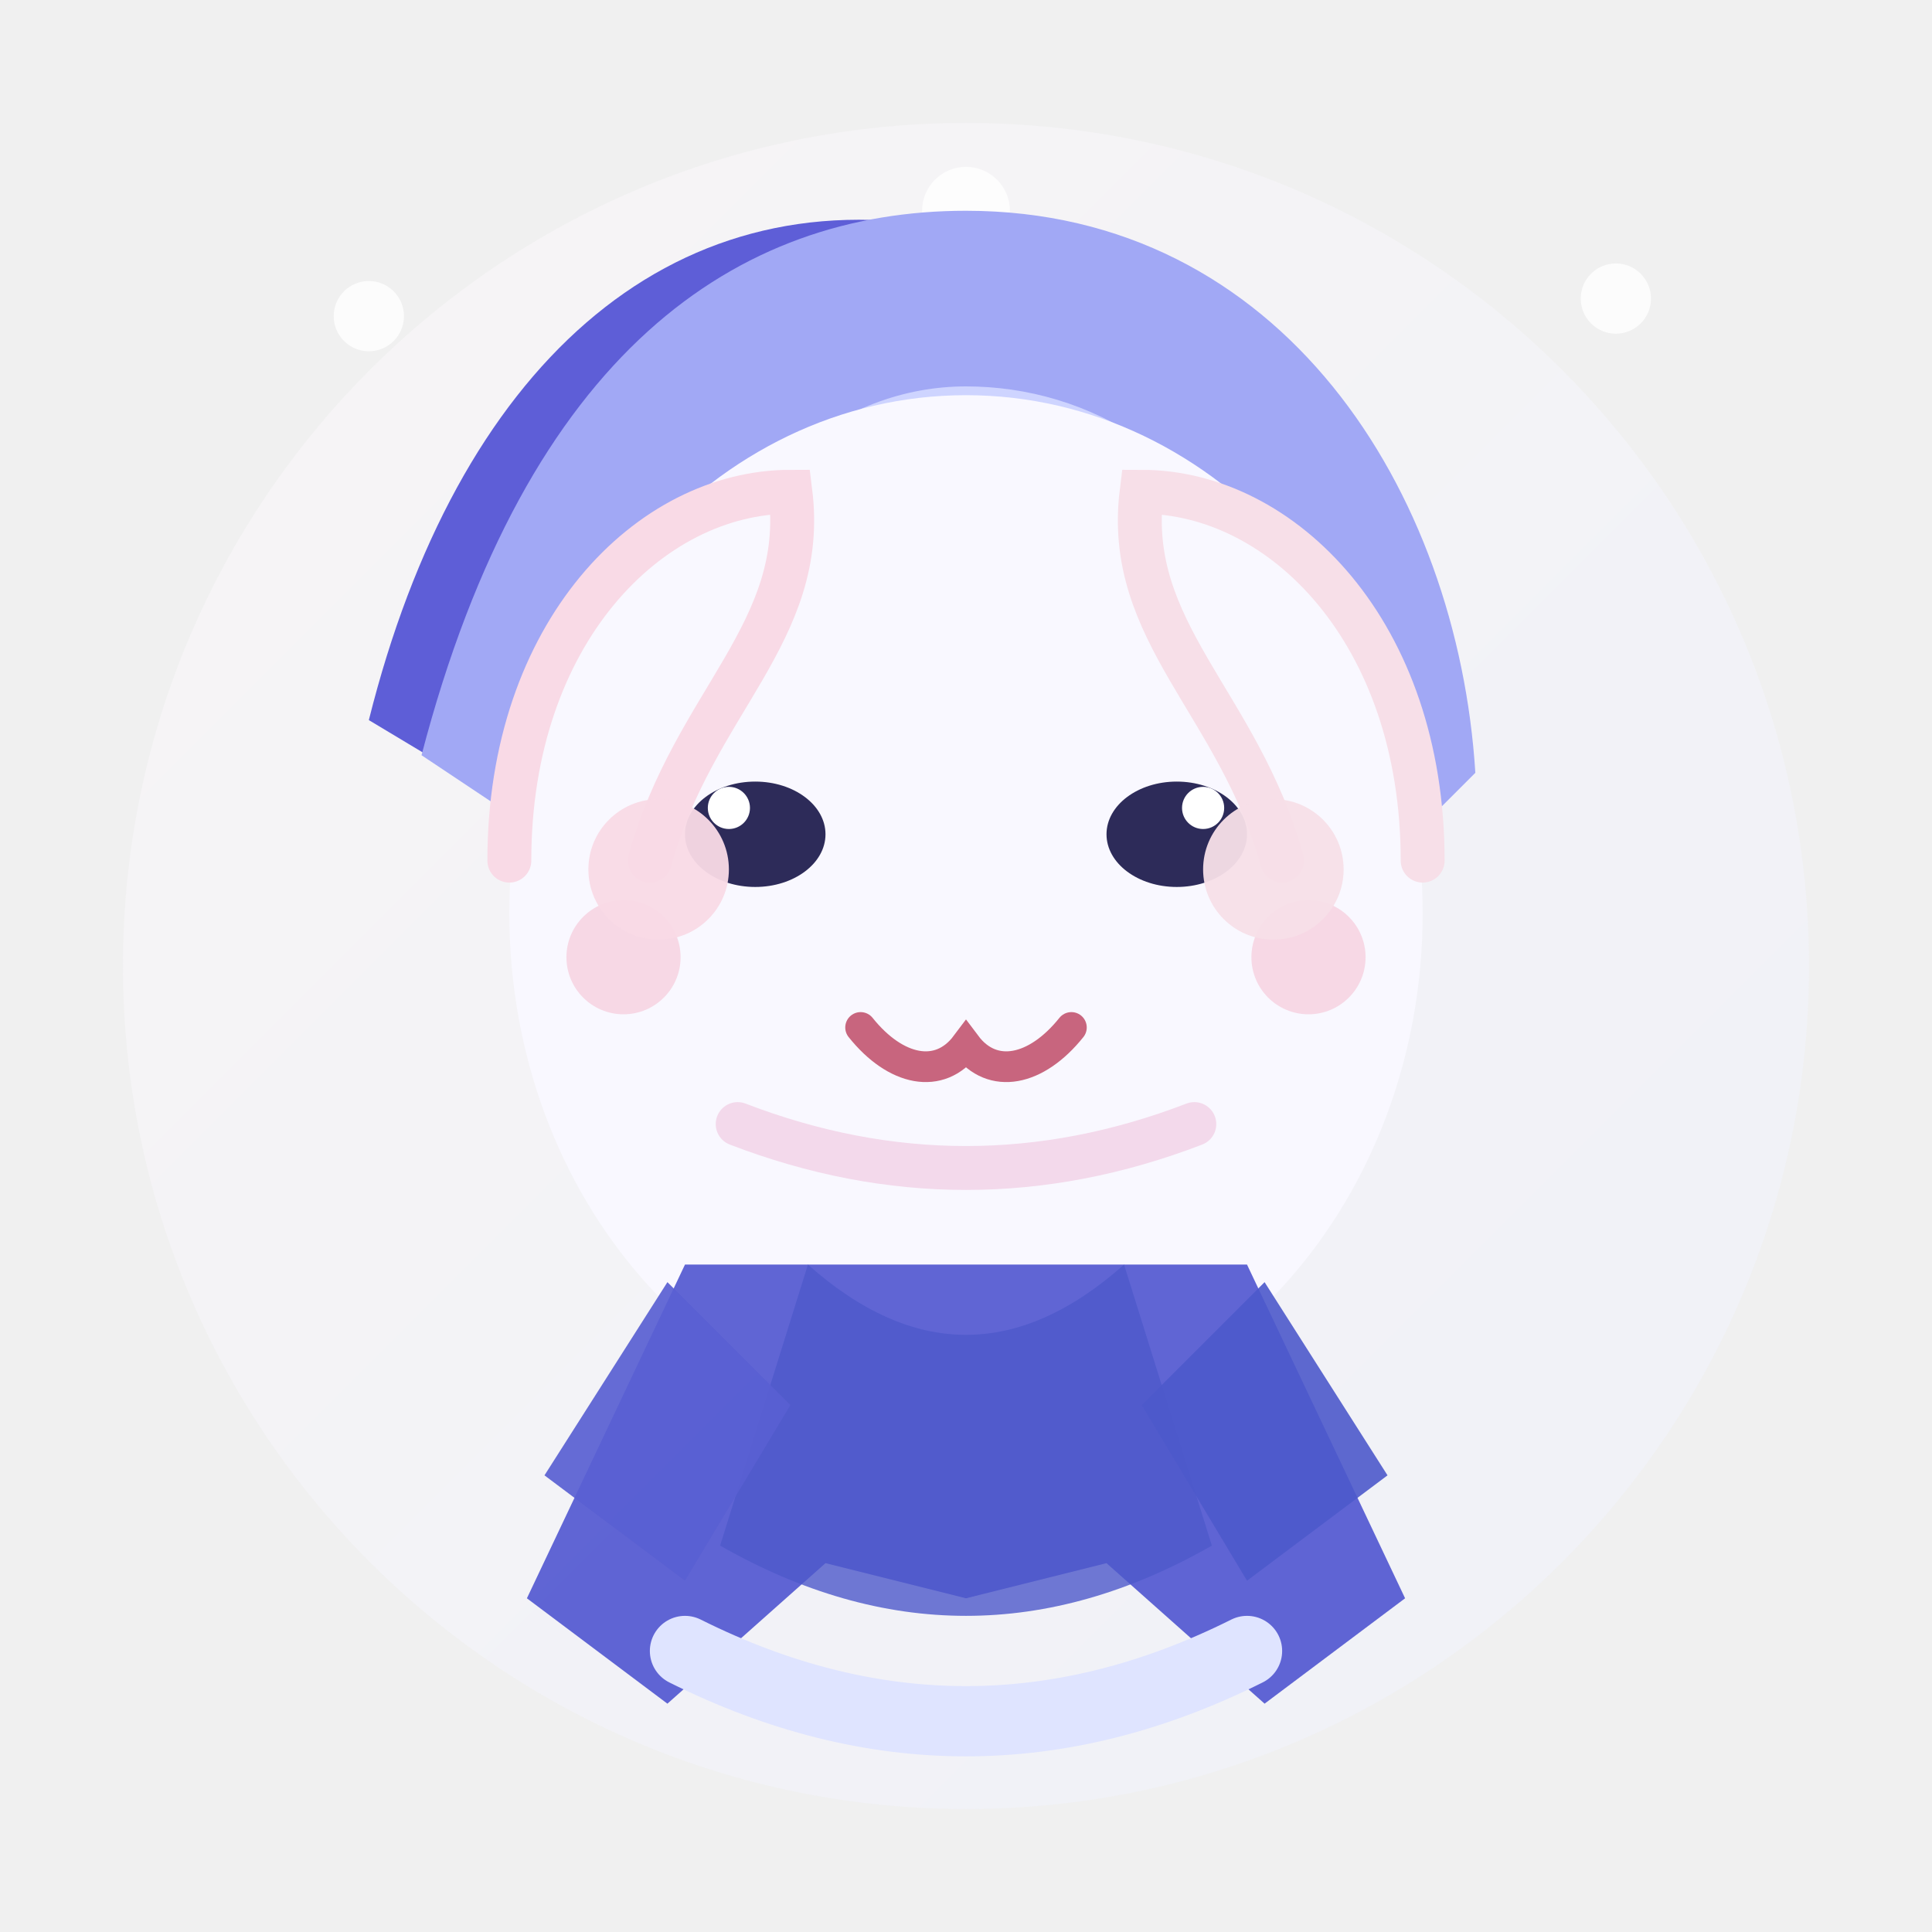
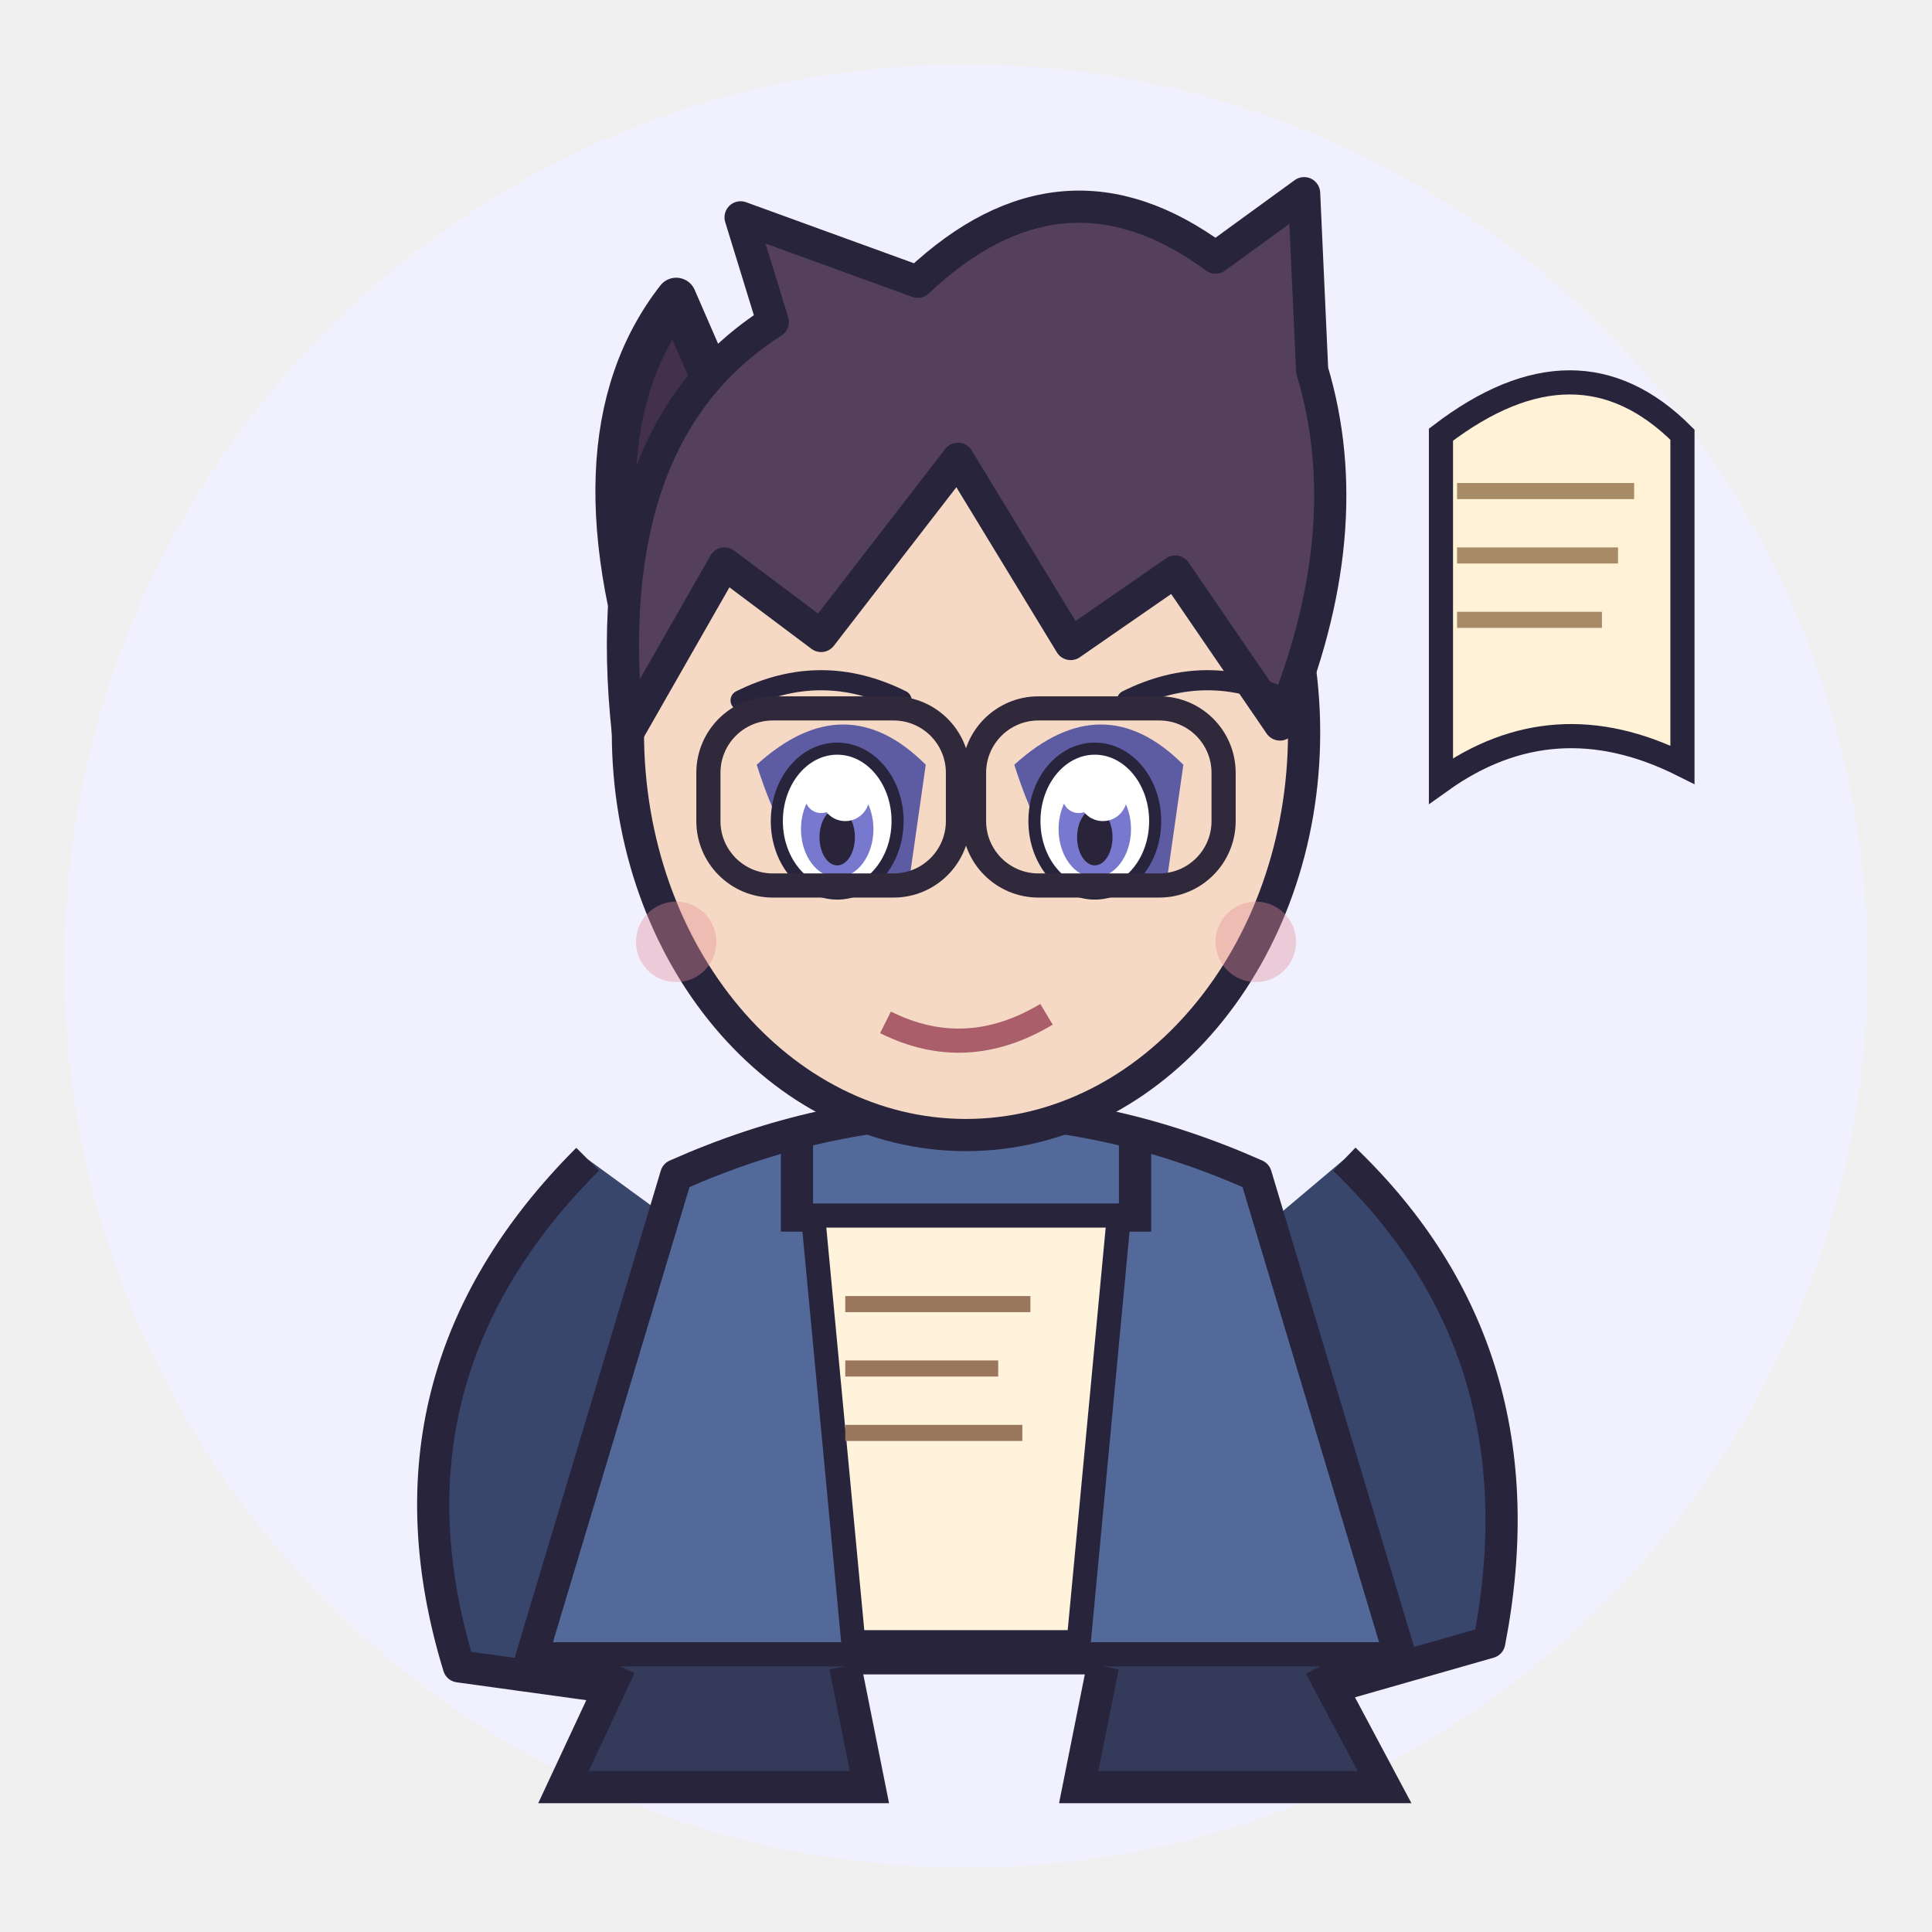
- <svg xmlns="http://www.w3.org/2000/svg" viewBox="0 0 220 220" role="img" aria-label="RWFP personality character">
-   <defs>
-     <linearGradient id="bg-RWFP" x1="0" x2="1" y1="0" y2="1">
-       <stop offset="0" stop-color="#fffafc" />
-       <stop offset="1" stop-color="#eef2ff" />
-     </linearGradient>
-   </defs>
-   <circle cx="110" cy="110" r="96" fill="url(#bg-RWFP)" opacity="0.45" />
-   <g fill="white" opacity="0.8">
-     <circle cx="42" cy="36" r="4" />
-     <circle cx="184" cy="34" r="4" />
-     <circle cx="110" cy="24" r="5" />
-   </g>
-   <path d="M42 82 C52 42 76 20 108 26 C142 32 162 58 166 86 L148 100 L118 102 L110 80 L102 102 L72 100 Z" fill="#5e5ed7" />
-   <path d="M56 72 C67 49 86 38 108 40 C130 42 144 58 148 80 L136 92 L110 96 L84 92 Z" fill="#7d8bf7" opacity="0.96" />
-   <path d="M48 86 C60 40 84 24 110 24 C146 24 166 56 168 88 L154 102 L124 102 L110 72 L96 102 L66 98 Z" fill="#a1a8f5" />
-   <path d="M72 78 C82 54 96 44 110 44 C124 44 138 52 146 70 L136 90 L110 96 L84 90 Z" fill="#d0d6ff" opacity="0.95" />
-   <ellipse cx="110" cy="104" rx="52" ry="59" fill="#f9f8ff" />
-   <circle cx="71" cy="109" r="6.5" fill="#f6d0df" opacity="0.8" />
-   <circle cx="149" cy="109" r="6.5" fill="#f6d0df" opacity="0.8" />
-   <ellipse cx="86" cy="95" rx="8" ry="6" fill="#2d2b59" />
-   <ellipse cx="134" cy="95" rx="8" ry="6" fill="#2d2b59" />
-   <circle cx="83" cy="92" r="2.4" fill="#fff" />
-   <circle cx="137" cy="92" r="2.4" fill="#fff" />
-   <path d="M98 117 C102 122 107 123 110 119 C113 123 118 122 122 117" fill="none" stroke="#c8657e" stroke-width="3.5" stroke-linecap="round" />
-   <path d="M84 128 Q110 138 136 128" fill="none" stroke="#f3d9eb" stroke-width="5" stroke-linecap="round" />
-   <path d="M78 144 L60 182 L76 194 L94 178 L110 182 L126 178 L144 194 L160 182 L142 144 Z" fill="#595fd2" opacity="0.96" />
-   <path d="M92 144 Q110 160 128 144 L138 176 Q110 192 82 176 Z" fill="#4d59cb" opacity="0.8" />
-   <path d="M76 146 L62 168 L78 180 L90 160 Z" fill="#595fd2" opacity="0.92" />
-   <path d="M144 146 L158 168 L142 180 L130 160 Z" fill="#4d59cb" opacity="0.9" />
-   <path d="M58 98 C58 72 74 56 90 56 C92 72 79 80 74 98" fill="none" stroke="#f9dae6" stroke-width="5" stroke-linecap="round" />
-   <path d="M162 98 C162 72 146 56 130 56 C128 72 141 80 146 98" fill="none" stroke="#f7dfe8" stroke-width="5" stroke-linecap="round" />
-   <circle cx="75" cy="99" r="8" fill="#f9dae6" opacity="0.95" />
-   <circle cx="145" cy="99" r="8" fill="#f7dfe8" opacity="0.95" />
-   <path d="M78 188 Q110 204 142 188" fill="none" stroke="#dfe4ff" stroke-width="8" stroke-linecap="round" />
+ <svg xmlns="http://www.w3.org/2000/svg" viewBox="0 0 240 240" role="img" aria-label="Quiet anime scholar with a book">
+   <circle cx="120" cy="120" r="112" fill="#f1f0ff" />
+   <path d="M73 144q-27 27-16 63l29 4 24-40m57-27q25 24 18 60l-28 8-22-41" fill="#39466c" stroke="#27243c" stroke-width="4" stroke-linejoin="round" />
+   <path d="M84 146q36-16 72 0l18 60H66z" fill="#53699a" stroke="#27243c" stroke-width="4" stroke-linejoin="round" />
+   <path d="M101 151h38l-5 53h-28z" fill="#fff3dc" stroke="#27243c" stroke-width="3" />
+   <path d="M105 162h23m-23 8h19m-19 8h22" stroke="#9a765c" stroke-width="2" />
+   <path d="M82 89q-12-34 2-52l10 23-2 42m66-13q12-35-2-53l-10 22 2 42" fill="#42304d" stroke="#27243c" stroke-width="5" stroke-linejoin="round" />
+   <ellipse cx="120" cy="91" rx="42" ry="50" fill="#f6d9c4" stroke="#27243c" stroke-width="4" />
+   <path d="M78 91q-4-37 18-51l-4-13 22 8q18-17 37-3l11-8 1 22q6 20-4 44l-13-19-13 9-14-23-17 22-12-9z" fill="#54405d" stroke="#27243c" stroke-width="4" stroke-linejoin="round" />
+   <path d="M94 95q11-10 21 0l-2 14q-12 8-19-14m32 0q11-10 21 0l-2 14q-12 8-19-14" fill="#5d5ba1" />
+   <path d="M92 87q10-5 20 0m28 0q10-5 20 0" fill="none" stroke="#27243c" stroke-width="2.5" stroke-linecap="round" />
+   <ellipse cx="104" cy="102" rx="7.5" ry="9" fill="#fff" stroke="#27243c" stroke-width="1.5" />
+   <ellipse cx="136" cy="102" rx="7.5" ry="9" fill="#fff" stroke="#27243c" stroke-width="1.5" />
+   <ellipse cx="104" cy="103" rx="4.5" ry="6" fill="#7978cf" />
+   <ellipse cx="136" cy="103" rx="4.5" ry="6" fill="#7978cf" />
+   <ellipse cx="104" cy="104" rx="2.2" ry="3.5" fill="#29243a" />
+   <ellipse cx="136" cy="104" rx="2.2" ry="3.5" fill="#29243a" />
+   <circle cx="102" cy="99" r="2" fill="#fff" />
+   <circle cx="134" cy="99" r="2" fill="#fff" />
+   <circle cx="84" cy="117" r="5" fill="#e58e9b" opacity=".38" />
+   <circle cx="156" cy="117" r="5" fill="#e58e9b" opacity=".38" />
+   <circle cx="105" cy="99" r="3" fill="#fff" />
+   <circle cx="137" cy="99" r="3" fill="#fff" />
+   <path d="M110 127q10 5 20-1" fill="none" stroke="#a95e6a" stroke-width="3" />
+   <rect x="88" y="88" width="31" height="22" rx="8" fill="none" stroke="#30283b" stroke-width="3" />
+   <rect x="121" y="88" width="31" height="22" rx="8" fill="none" stroke="#30283b" stroke-width="3" />
+   <path d="M119 96h3" stroke="#30283b" stroke-width="3" />
+   <path d="M99 140v13m42-13v13" stroke="#27243c" stroke-width="4" />
+   <path d="M77 207l-7 15h38l-3-15m59 0 8 15h-38l3-15" fill="#343a59" stroke="#27243c" stroke-width="4" />
+   <path d="M179 54q17-13 30 0v41q-16-8-30 2z" fill="#fff2d6" stroke="#27243c" stroke-width="3" />
+   <path d="M181 61h22m-22 8h20m-20 8h18" stroke="#a68b66" stroke-width="2" />
</svg>
